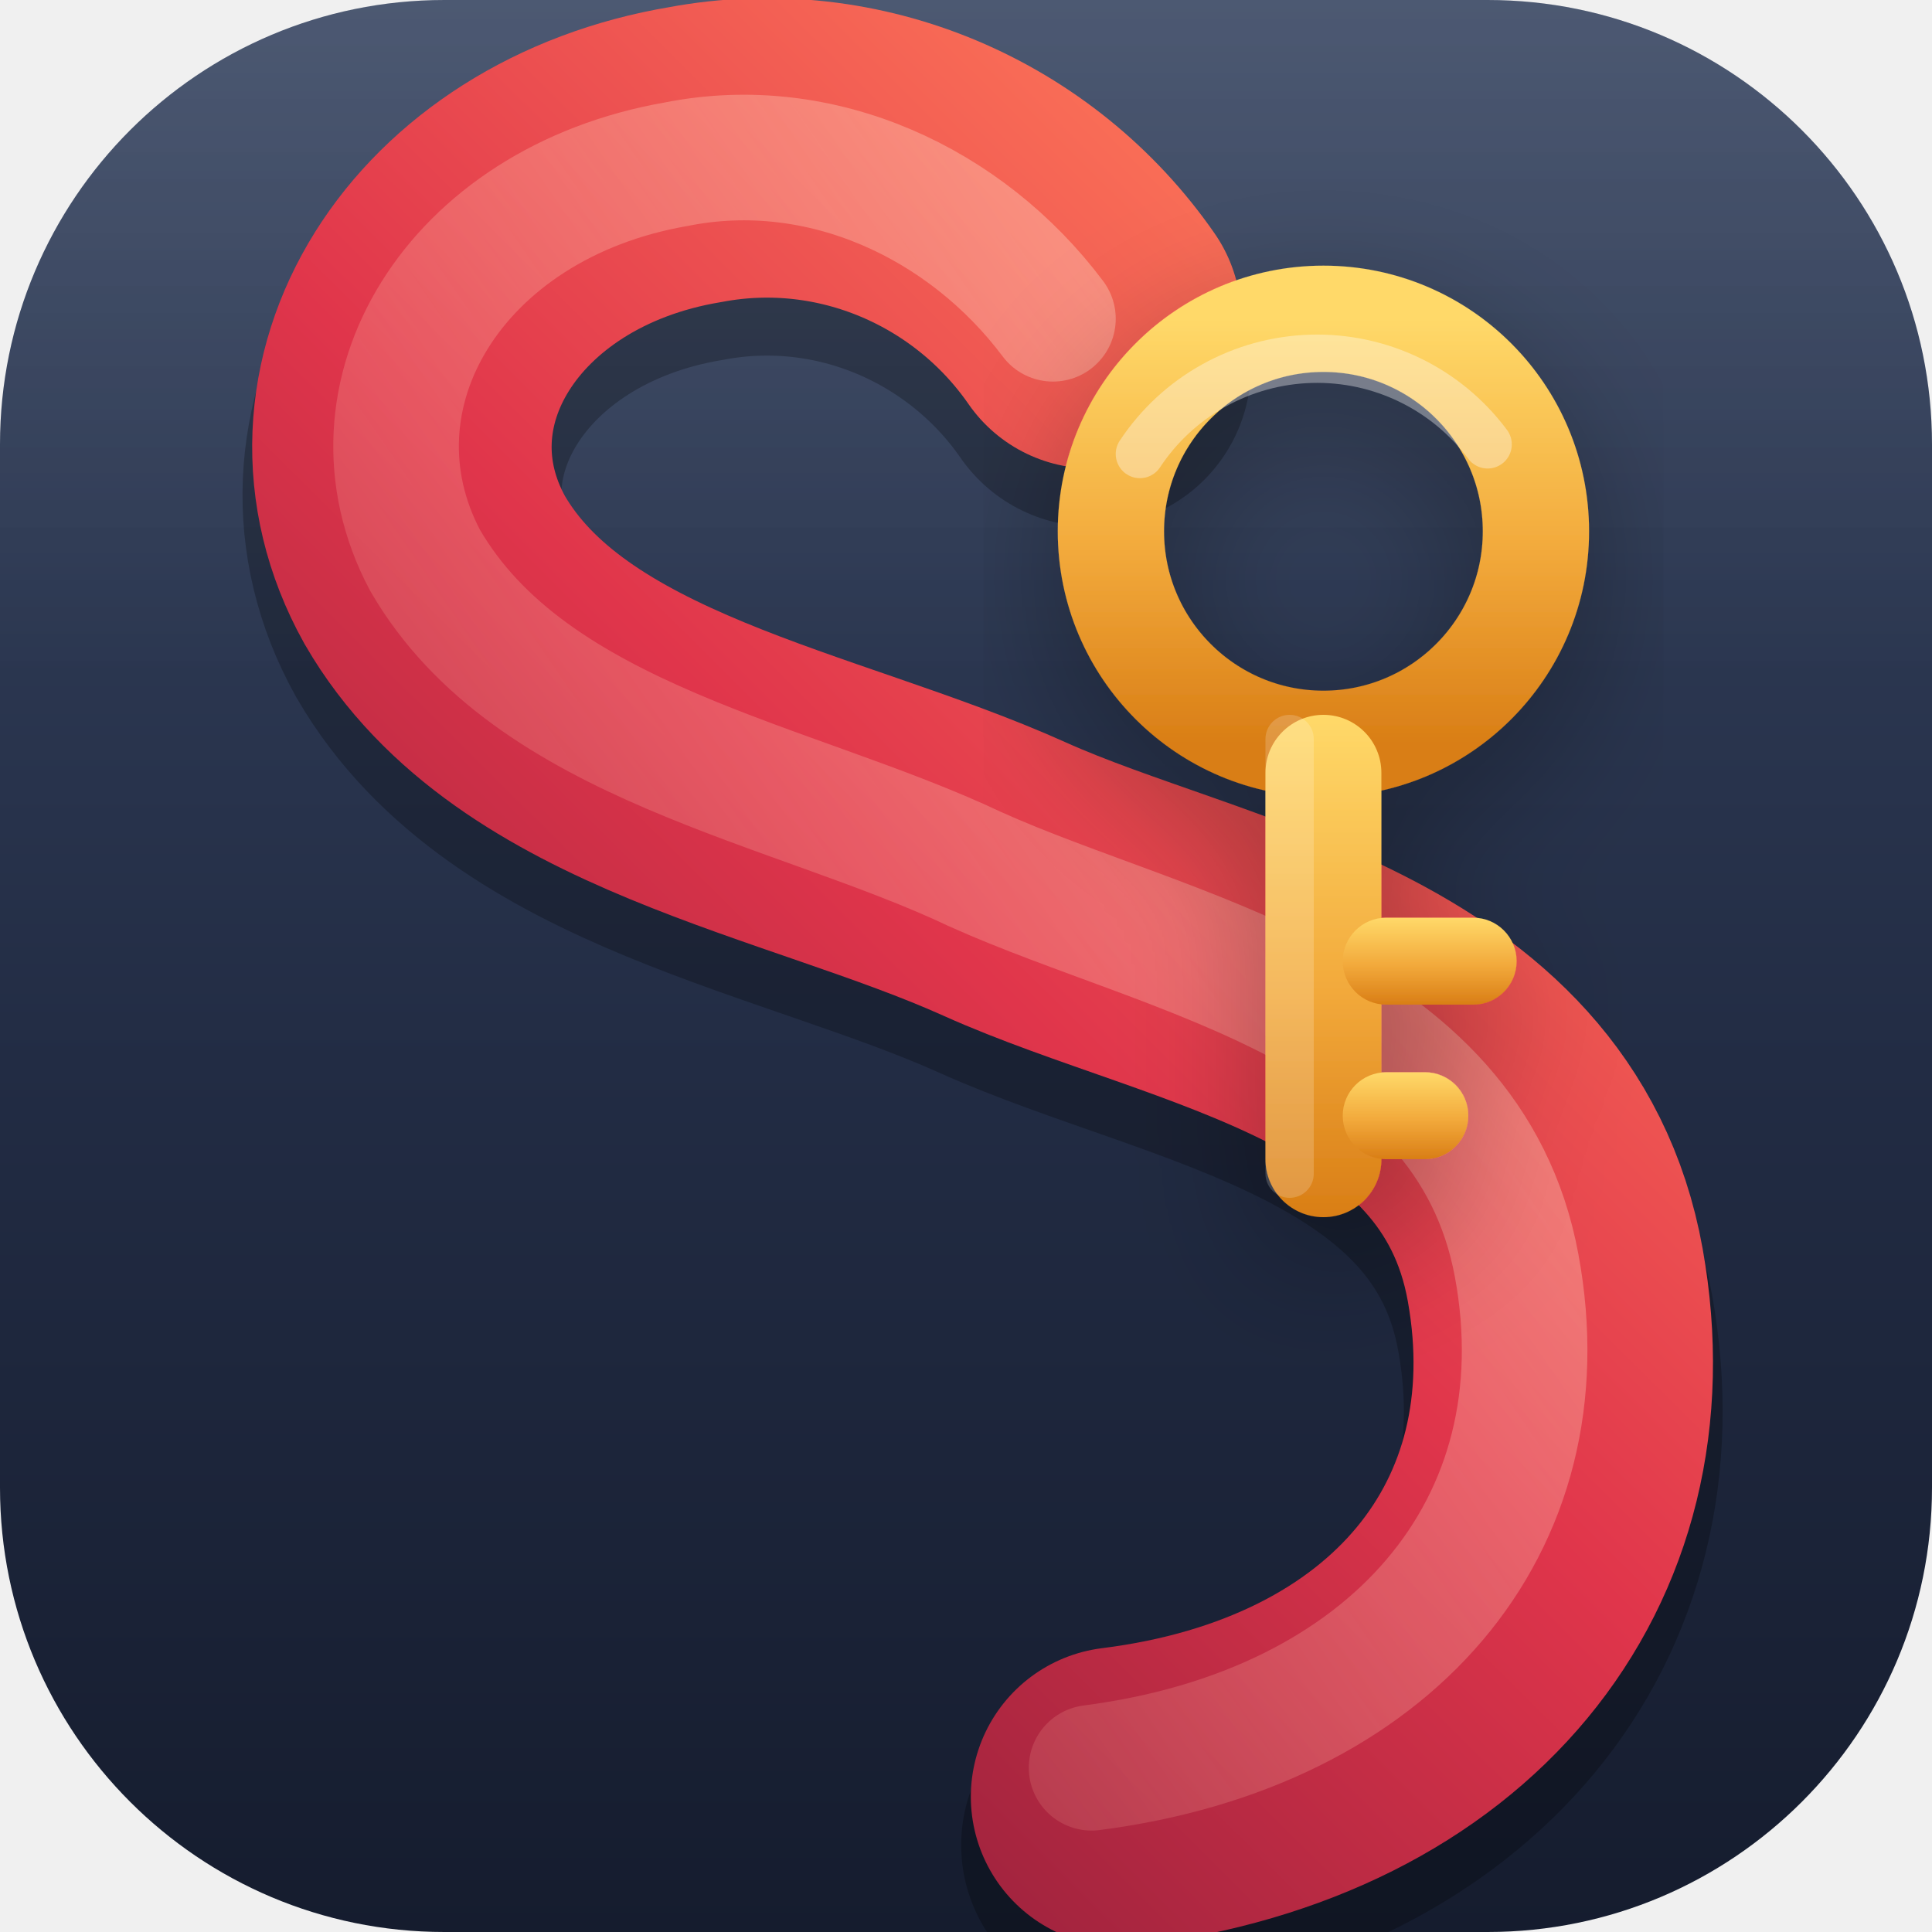
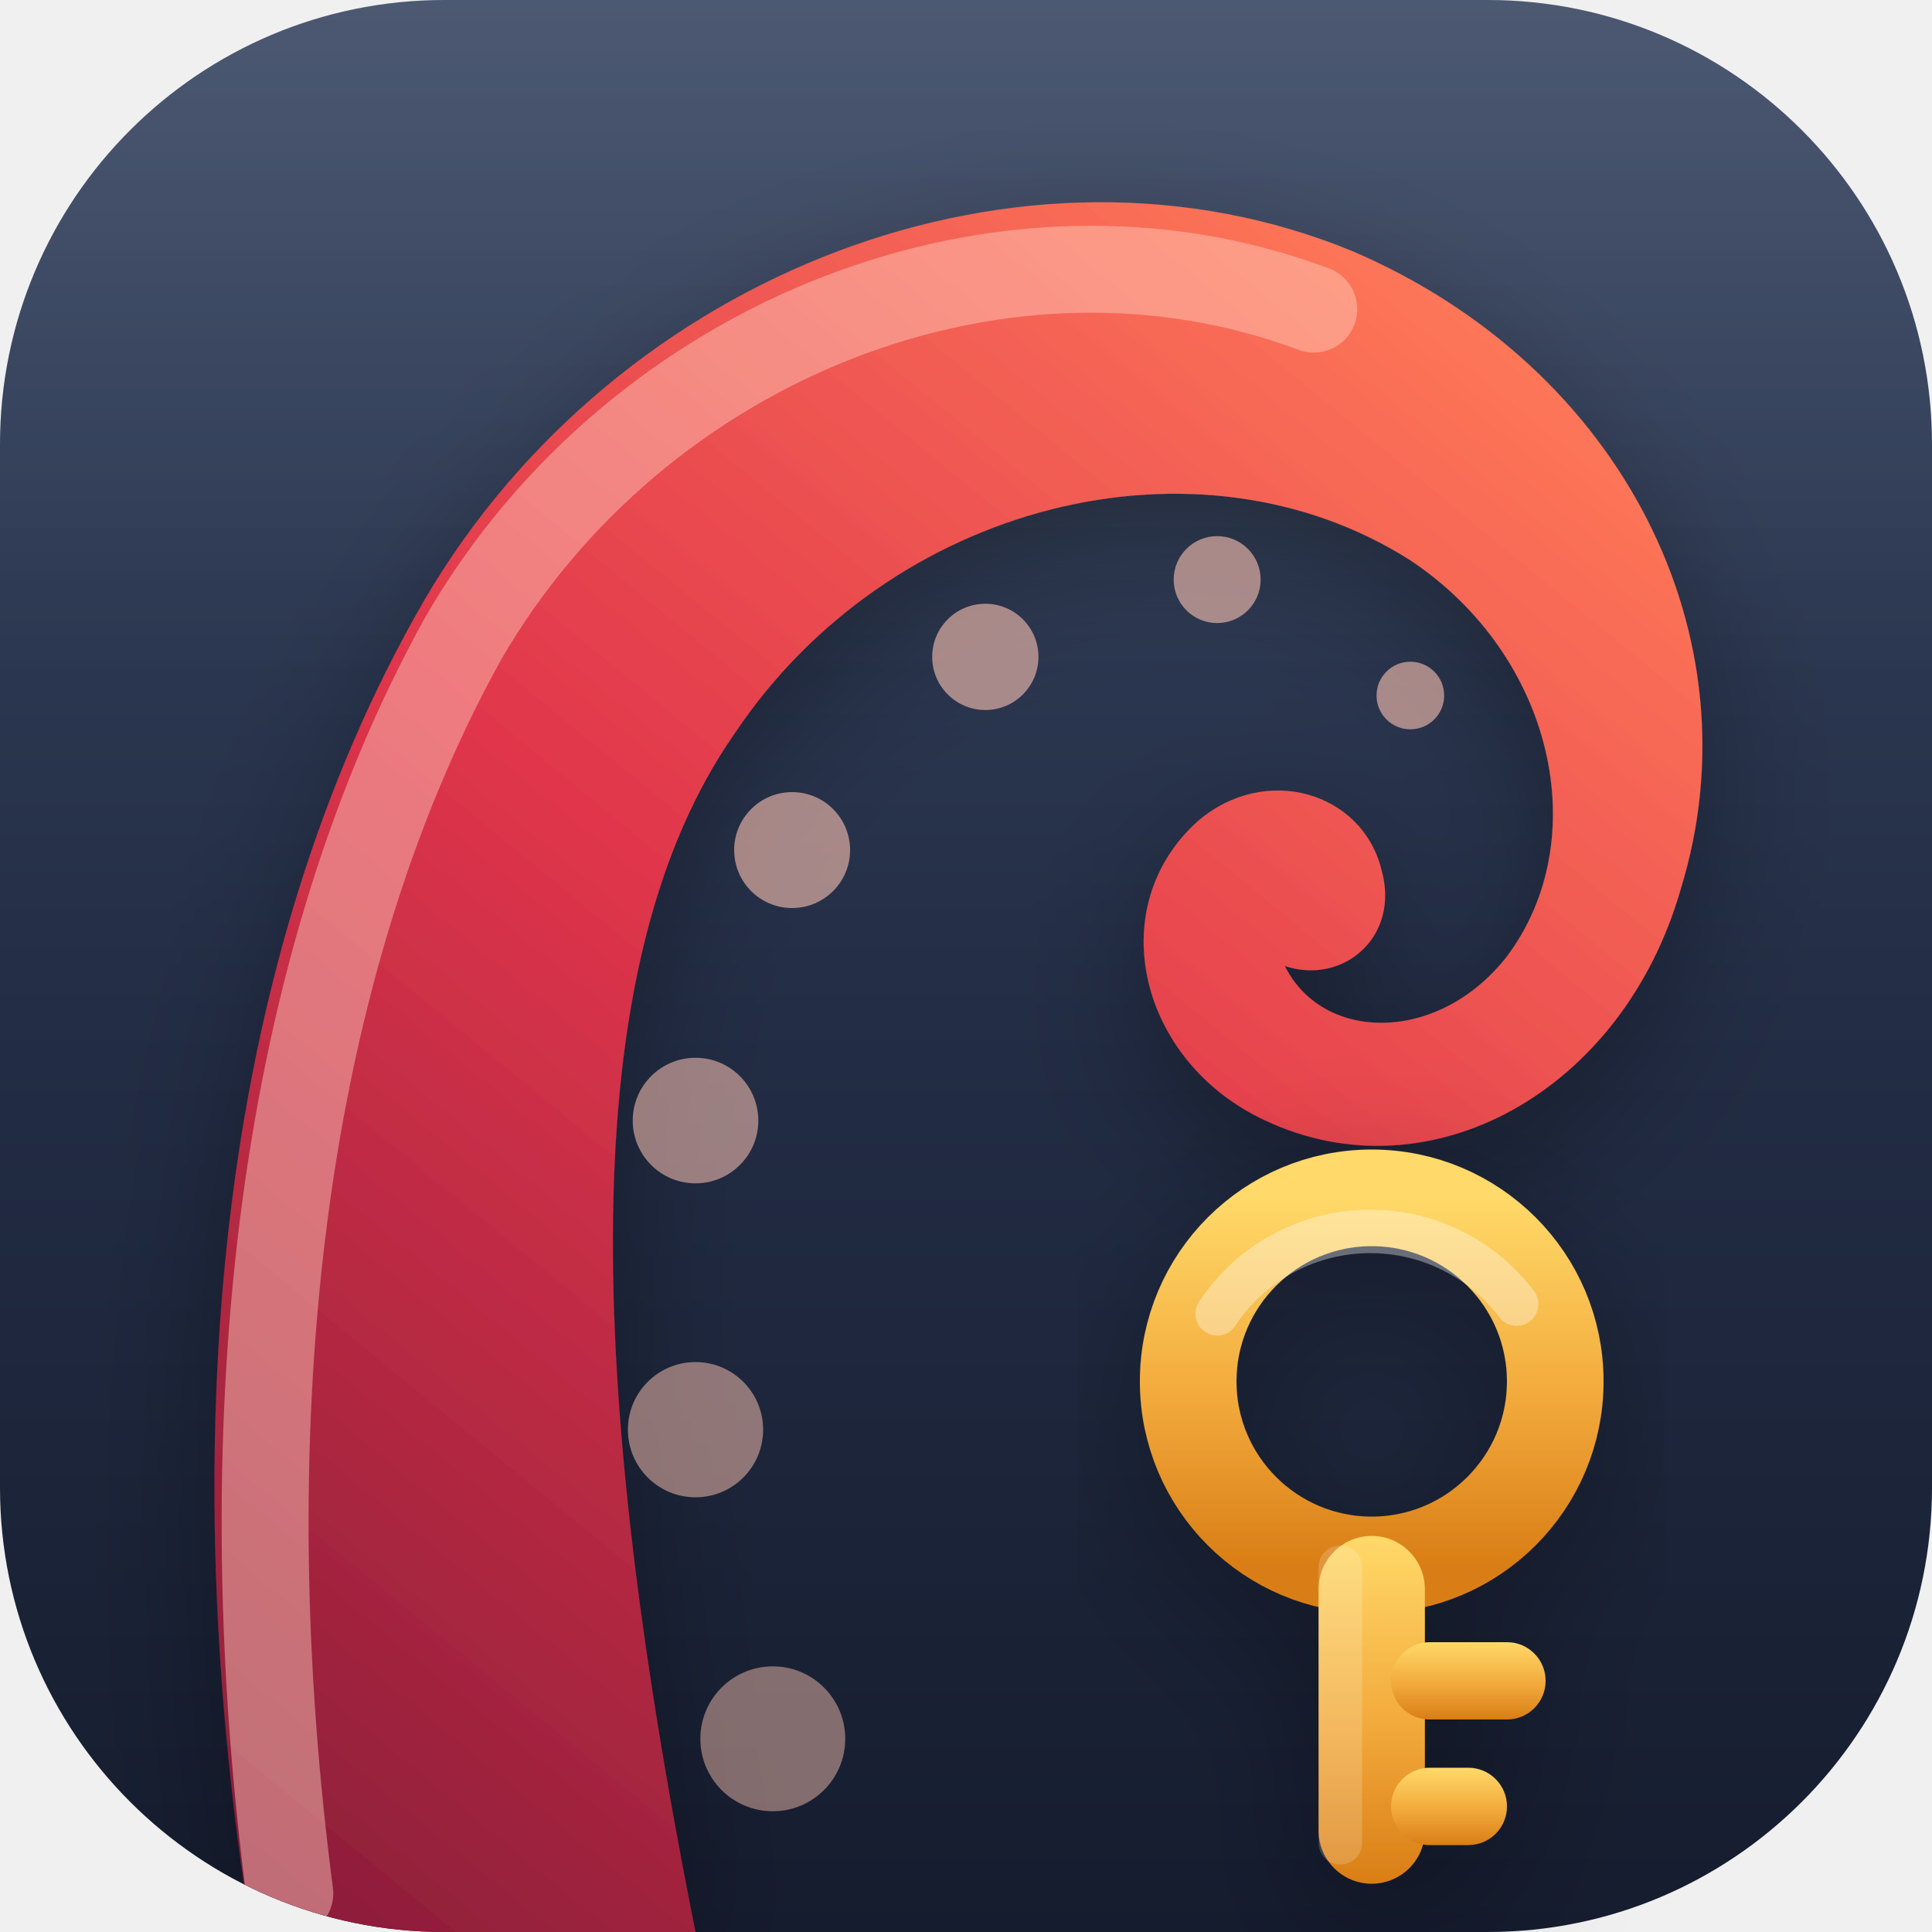
<svg xmlns="http://www.w3.org/2000/svg" viewBox="0 0 200 200" width="200" height="200">
  <defs>
    <linearGradient id="tile" x1="0%" y1="0%" x2="0%" y2="100%">
      <stop offset="0%" stop-color="#394763" />
      <stop offset="55%" stop-color="#222c44" />
      <stop offset="100%" stop-color="#151c2e" />
    </linearGradient>
    <linearGradient id="tileSheen" x1="0%" y1="0%" x2="0%" y2="100%">
      <stop offset="0%" stop-color="#ffffff" stop-opacity="0.10" />
      <stop offset="35%" stop-color="#ffffff" stop-opacity="0" />
    </linearGradient>
-     <linearGradient id="tent2" x1="15%" y1="100%" x2="85%" y2="0%">
+     <linearGradient id="tent3" x1="10%" y1="100%" x2="80%" y2="0%">
      <stop offset="0%" stop-color="#8e1e3a" />
      <stop offset="50%" stop-color="#e0354b" />
      <stop offset="100%" stop-color="#ff7a59" />
    </linearGradient>
-     <linearGradient id="tentLayer" x1="0%" y1="100%" x2="100%" y2="0%">
-       <stop offset="0%" stop-color="#ffb199" stop-opacity="0" />
-       <stop offset="100%" stop-color="#ffd2c2" stop-opacity="0.55" />
-     </linearGradient>
-     <linearGradient id="key2" x1="0%" y1="0%" x2="0%" y2="100%">
+     <linearGradient id="key3" x1="0%" y1="0%" x2="0%" y2="100%">
      <stop offset="0%" stop-color="#ffd969" />
      <stop offset="55%" stop-color="#f2a93b" />
      <stop offset="100%" stop-color="#d97e16" />
    </linearGradient>
-     <filter id="softSh" x="-30%" y="-30%" width="160%" height="160%">
+     <filter id="softSh3" x="-30%" y="-30%" width="160%" height="160%">
      <feDropShadow dx="0" dy="5" stdDeviation="7" flood-color="#000" flood-opacity="0.32" />
    </filter>
-     <filter id="tinySh" x="-30%" y="-30%" width="160%" height="160%">
-       <feDropShadow dx="0" dy="3" stdDeviation="4" flood-color="#000" flood-opacity="0.30" />
-     </filter>
-     <clipPath id="clip2">
+     <clipPath id="clip3">
      <rect width="200" height="200" rx="46" />
    </clipPath>
  </defs>
  <rect width="200" height="200" rx="46" fill="url(#tile)" />
  <rect width="200" height="200" rx="46" fill="url(#tileSheen)" />
-   <g clip-path="url(#clip2)">
-     <path d="M 116,186              C 148,182 166,160 161,132              C 156,104 124,100 104,91              C 84,82 56,78 45,59              C 35,41 48,20 72,16              C 88,13 104,20 113,33" fill="none" stroke="#000" stroke-opacity="0.25" stroke-width="33" stroke-linecap="round" transform="translate(0,5)" />
-     <path d="M 116,186              C 148,182 166,160 161,132              C 156,104 124,100 104,91              C 84,82 56,78 45,59              C 35,41 48,20 72,16              C 88,13 104,20 113,33" fill="none" stroke="url(#tent2)" stroke-width="31" stroke-linecap="round" />
-     <path d="M 113,183              C 144,179 162,158 157,131              C 152,104 121,99 101,90              C 82,81 55,77 44,58              C 35,41 47,21 70,17              C 85,14 100,21 109,33" fill="none" stroke="url(#tentLayer)" stroke-width="13" stroke-linecap="round" />
+   <g clip-path="url(#clip3)">
+     <path filter="url(#softSh3)" d="M 26,200          C 18,150 22,100 44,62          C 64,28 106,12 140,26          C 168,38 182,66 174,92          C 168,113 148,124 131,116          C 118,110 114,94 124,85          C 131,79 141,82 143,90          C 145,97 139,102 133,100          C 137,108 149,108 156,99          C 165,87 161,68 146,58          C 124,44 92,52 76,76          C 60,99 60,140 72,200          Z" fill="url(#tent3)" />
+     <path d="M 30,196              C 24,150 28,102 48,66              C 66,35 104,20 136,32" fill="none" stroke="#ffd2c2" stroke-opacity="0.45" stroke-width="9" stroke-linecap="round" />
+     <g fill="#ffc4b3" opacity="0.85">
+       <circle cx="80" cy="180" r="7.5" opacity="0.55" />
+       <circle cx="72" cy="148" r="7" opacity="0.6" />
+       <circle cx="72" cy="116" r="6.5" opacity="0.65" />
+       <circle cx="82" cy="88" r="6" opacity="0.7" />
+       <circle cx="102" cy="68" r="5.5" opacity="0.7" />
+       <circle cx="126" cy="60" r="4.5" opacity="0.7" />
+       <circle cx="146" cy="72" r="3.5" opacity="0.7" />
+     </g>
  </g>
-   <g filter="url(#softSh)">
-     <circle cx="137" cy="55" r="22" fill="none" stroke="url(#key2)" stroke-width="11" />
-     <rect x="131" y="74" width="12" height="52" rx="6" fill="url(#key2)" />
-     <rect x="139" y="95" width="18" height="9" rx="4.5" fill="url(#key2)" />
-     <rect x="139" y="111" width="13" height="9" rx="4.5" fill="url(#key2)" />
+   <g filter="url(#softSh3)">
+     <circle cx="142" cy="143" r="19" fill="none" stroke="url(#key3)" stroke-width="10" />
+     <rect x="136.5" y="159" width="11" height="36" rx="5.5" fill="url(#key3)" />
+     <rect x="144" y="170" width="16" height="8" rx="4" fill="url(#key3)" />
+     <rect x="144" y="183" width="12" height="8" rx="4" fill="url(#key3)" />
  </g>
-   <path d="M 118,47 A 22,22 0 0 1 154,46" fill="none" stroke="#fff" stroke-opacity="0.35" stroke-width="5" stroke-linecap="round" />
-   <rect x="131" y="74" width="5" height="50" rx="2.5" fill="#fff" opacity="0.18" />
+   <path d="M 126,136 A 19,19 0 0 1 157,135" fill="none" stroke="#fff" stroke-opacity="0.35" stroke-width="4.5" stroke-linecap="round" />
+   <rect x="136.5" y="160" width="4.5" height="33" rx="2.2" fill="#fff" opacity="0.18" />
</svg>
